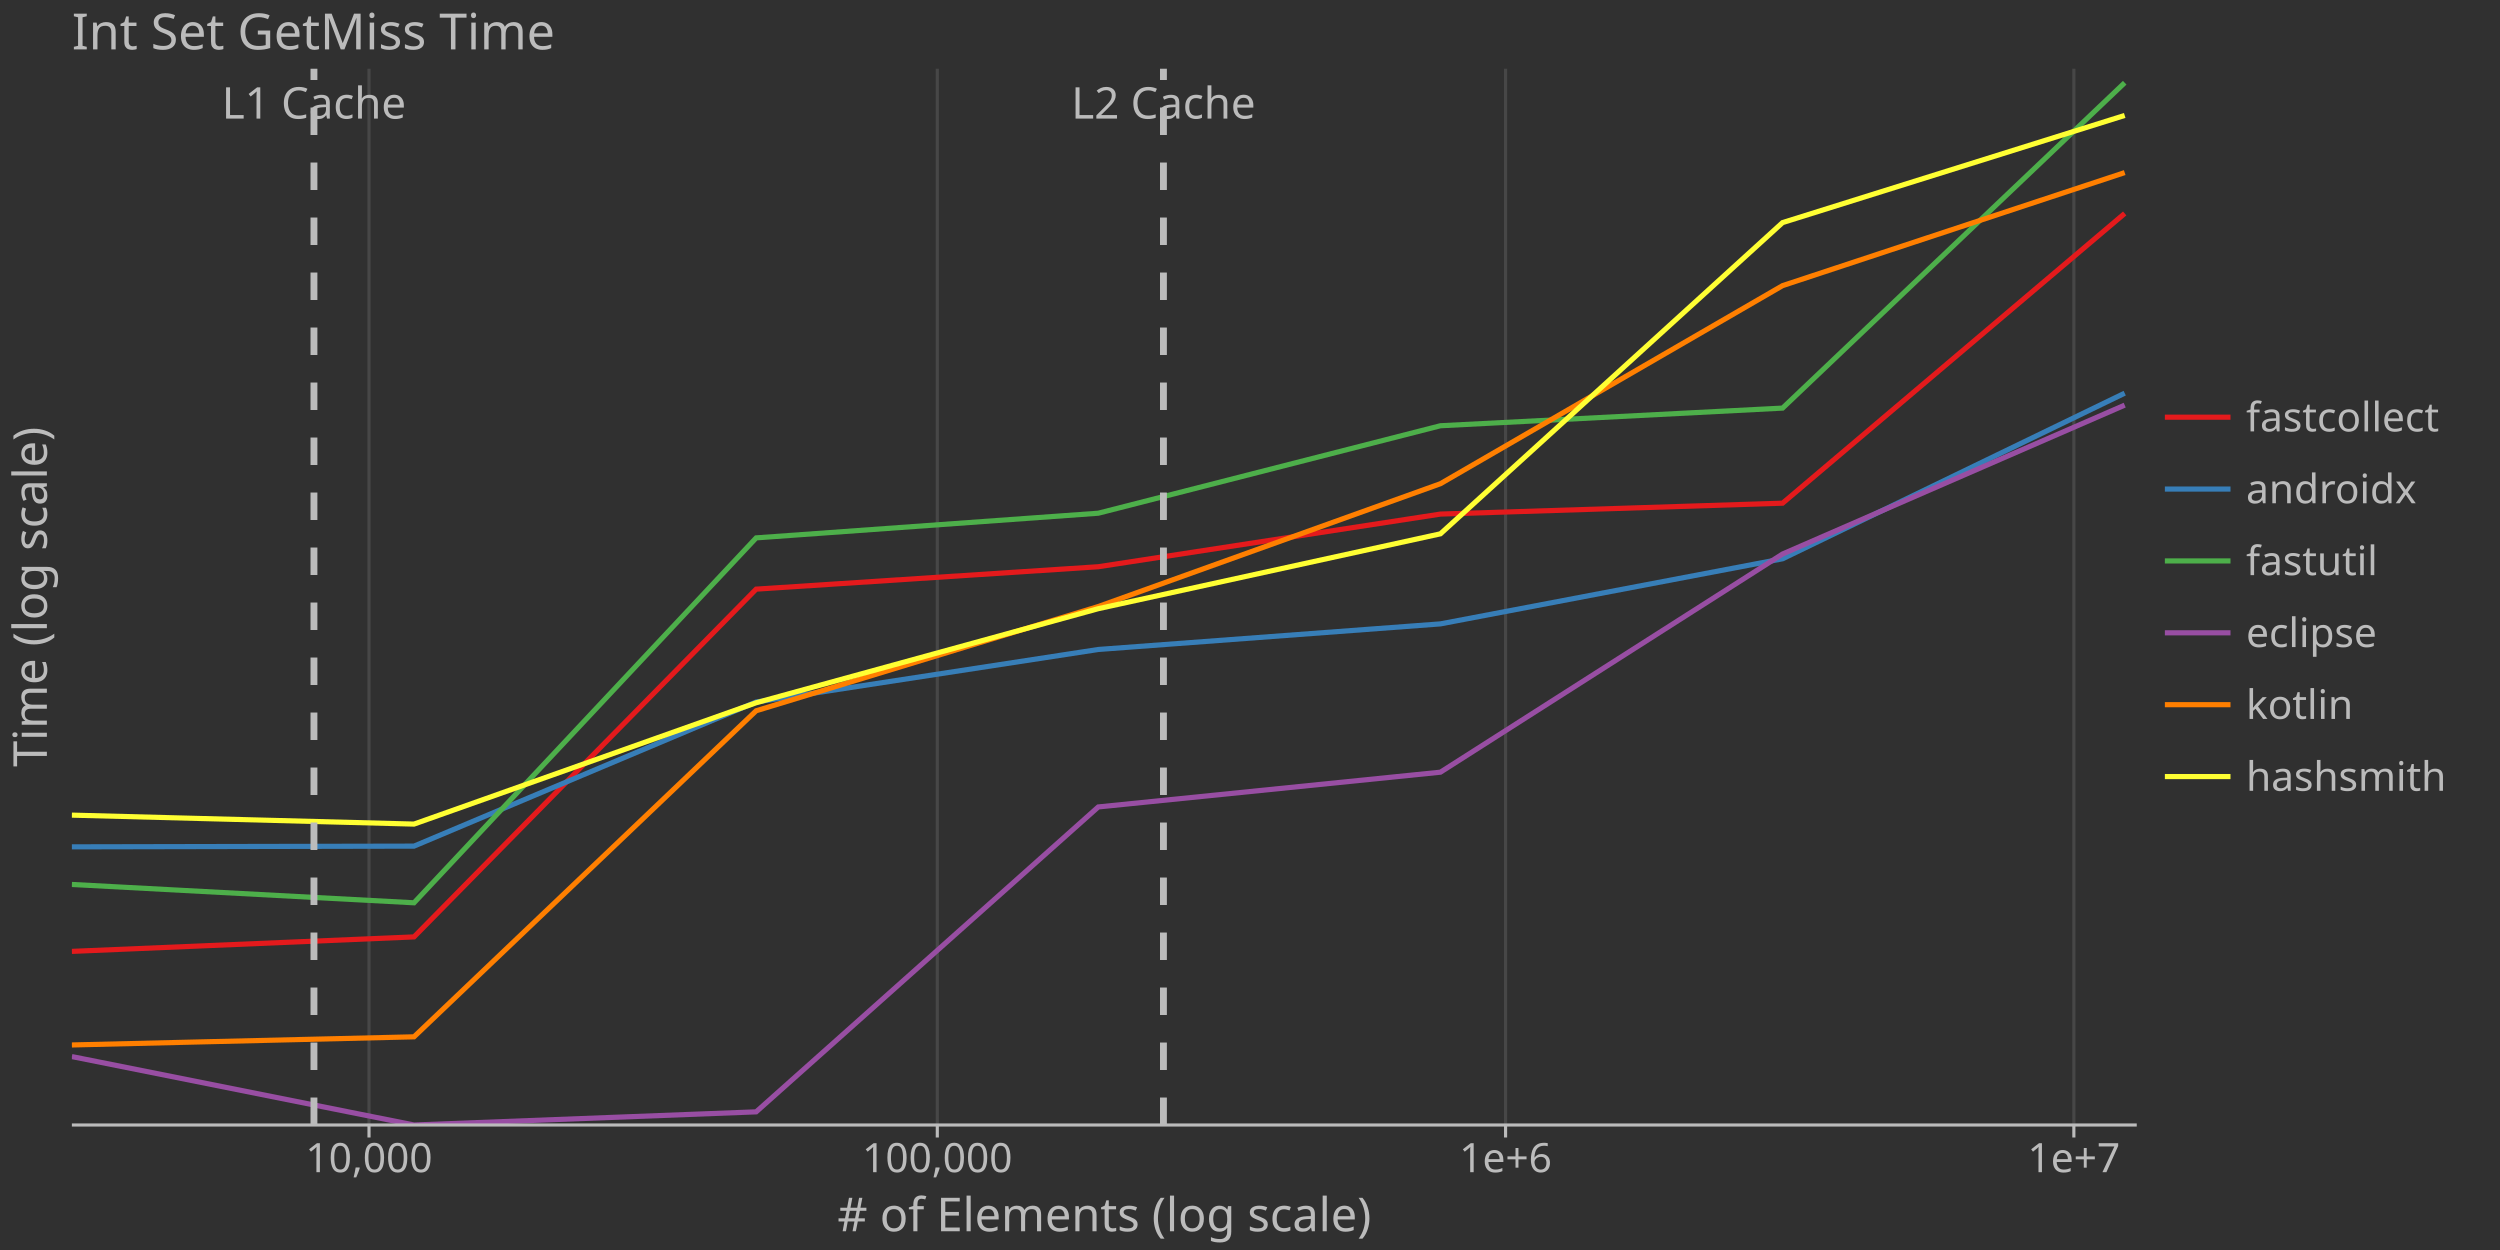
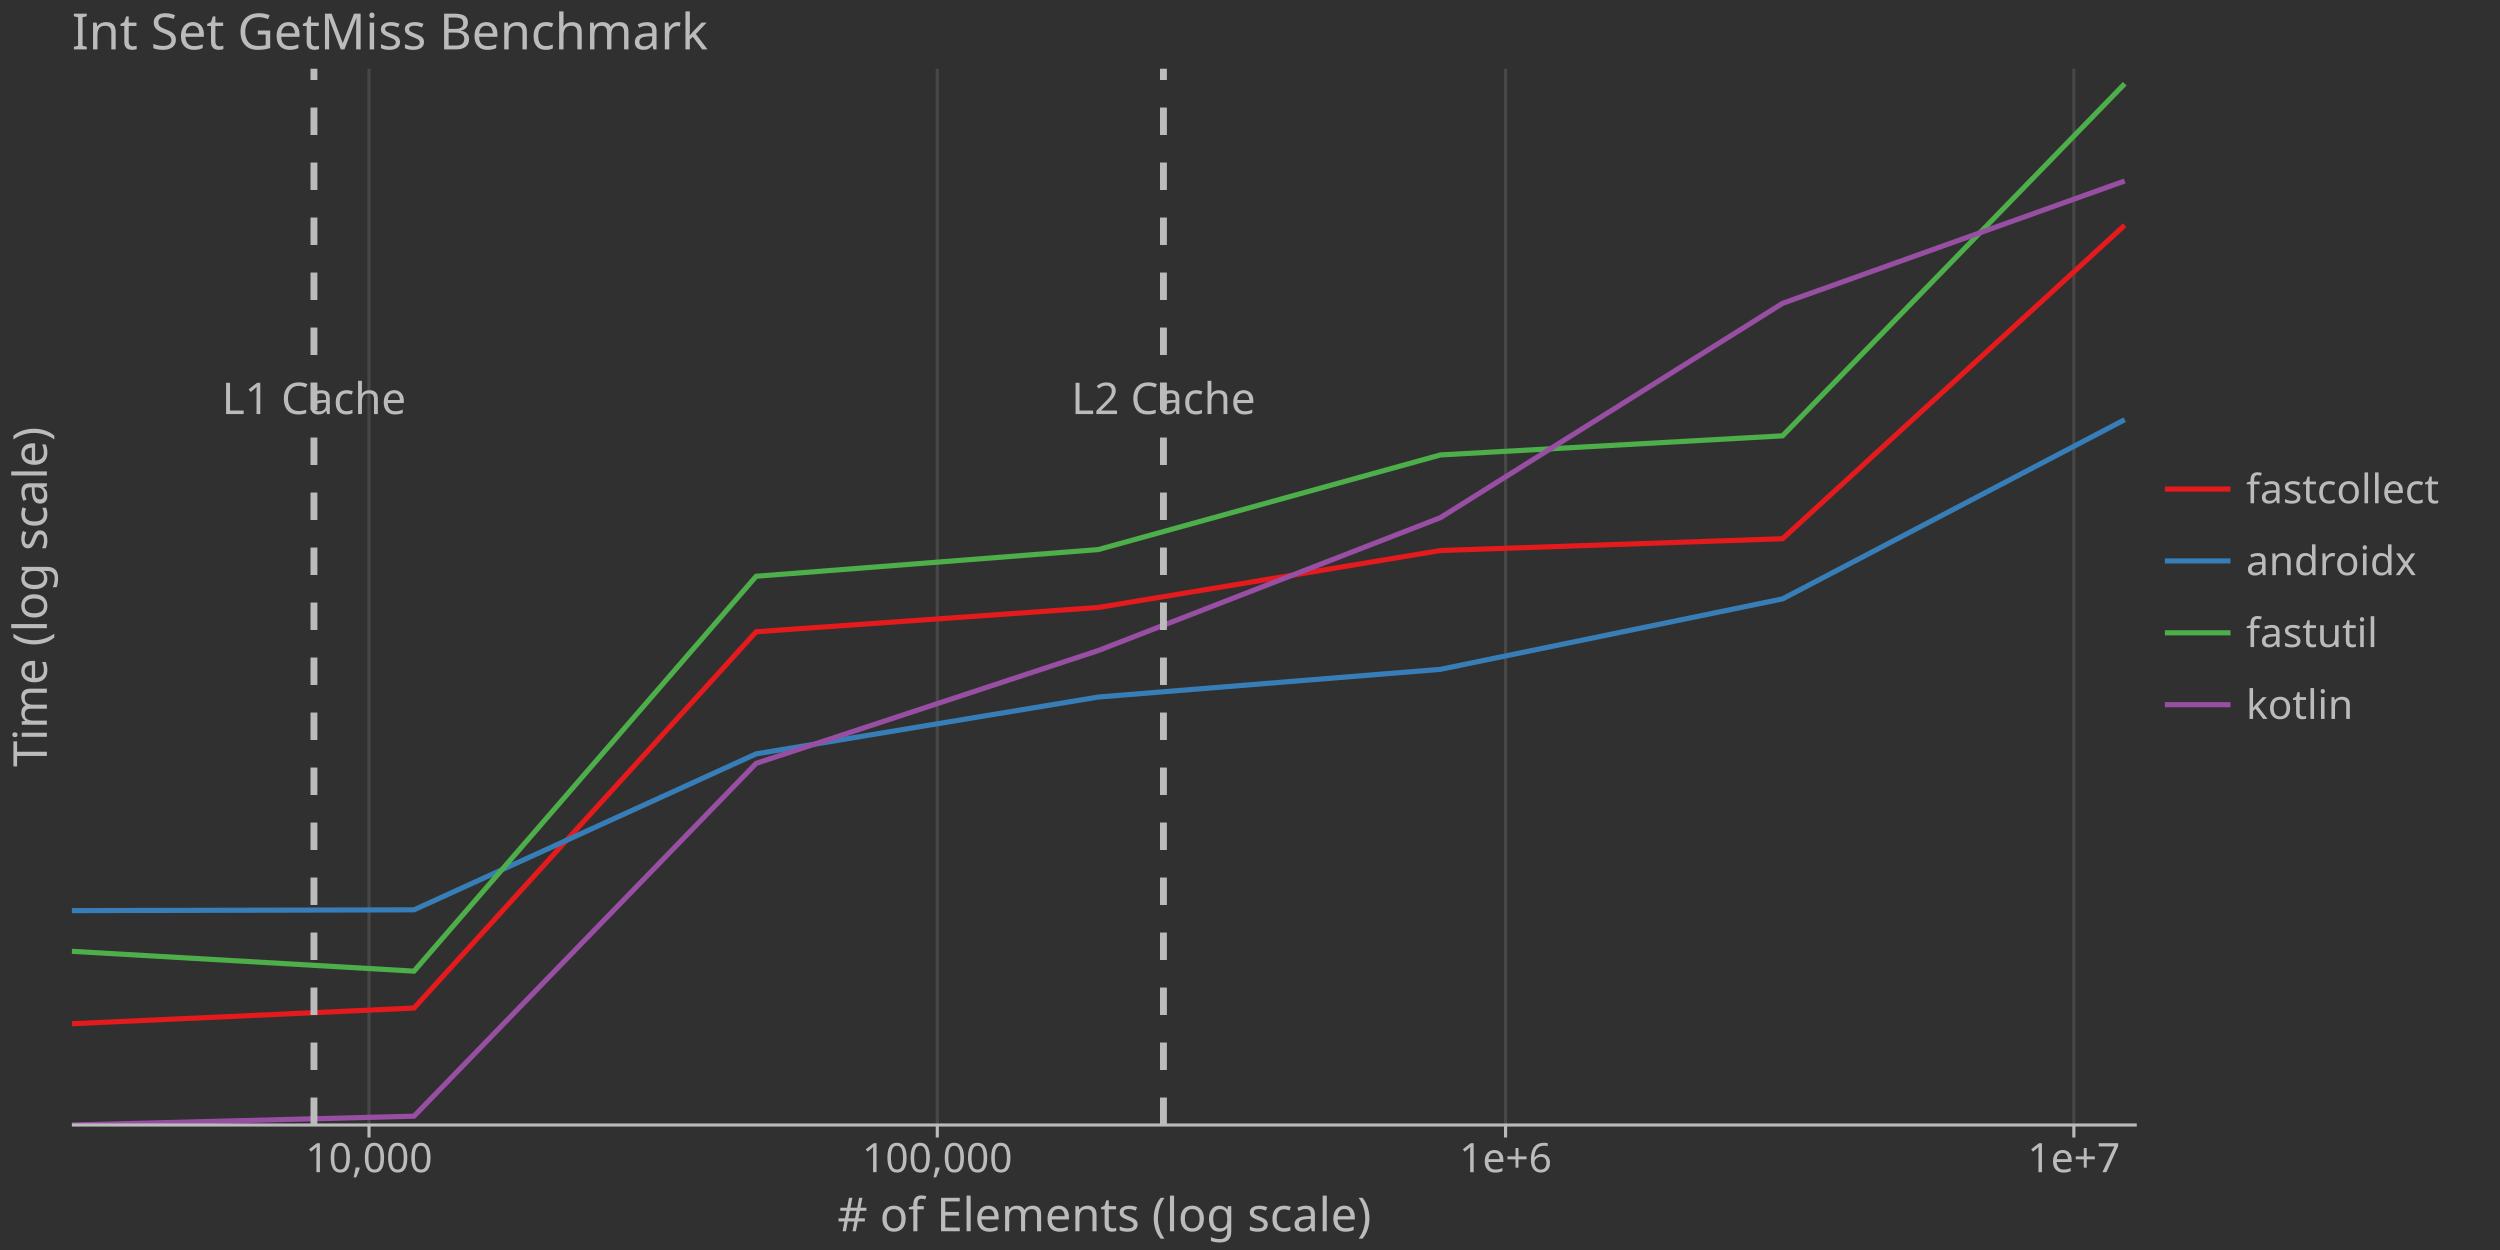
<svg xmlns="http://www.w3.org/2000/svg" display="block" class="plt-container" width="800.0" height="400.0">
  <style type="text/css">
  .plt-container {
   font-family: sans-serif;
   user-select: none;
   -webkit-user-select: none;
   -moz-user-select: none;
   -ms-user-select: none;
}
text {
   text-rendering: optimizeLegibility;
}
- #pgegakI .plot-title {
+ #ppOoU9R .plot-title {
fill: #bbbbbb;
font-weight: normal;
   font-style: normal;font-family: sans-serif;
font-size: 16.0px;

}
- #pgegakI .plot-subtitle {
+ #ppOoU9R .plot-subtitle {
fill: #bbbbbb;
font-weight: normal;
   font-style: normal;font-family: sans-serif;
font-size: 15.0px;

}
- #pgegakI .plot-caption {
- fill: #bbbbbb;
- font-weight: normal;
-    font-style: normal;font-family: sans-serif;
- font-size: 13.0px;
- 
- }
- #pgegakI .hyperlink-element {
+ #ppOoU9R .plot-caption {
+ fill: #bbbbbb;
+ font-weight: normal;
+    font-style: normal;font-family: sans-serif;
+ font-size: 13.0px;
+ 
+ }
+ #ppOoU9R .hyperlink-element {
fill: #118ed8;
font-weight: normal;
   font-style: normal;
}
- #pgegakI .legend-title {
+ #ppOoU9R .legend-title {
fill: #bbbbbb;
font-weight: normal;
   font-style: normal;font-family: sans-serif;
font-size: 15.0px;

}
- #pgegakI .legend-item {
- fill: #bbbbbb;
- font-weight: normal;
-    font-style: normal;font-family: sans-serif;
- font-size: 13.0px;
- 
- }
- #pgegakI .axis-title-x {
+ #ppOoU9R .legend-item {
+ fill: #bbbbbb;
+ font-weight: normal;
+    font-style: normal;font-family: sans-serif;
+ font-size: 13.0px;
+ 
+ }
+ #ppOoU9R .axis-title-x {
fill: #bbbbbb;
font-weight: normal;
   font-style: normal;font-family: sans-serif;
font-size: 15.0px;

}
- #pgegakI .axis-text-x {
- fill: #bbbbbb;
- font-weight: normal;
-    font-style: normal;font-family: sans-serif;
- font-size: 13.0px;
- 
- }
- #dJd4njr .axis-tooltip-text-x {
+ #ppOoU9R .axis-text-x {
+ fill: #bbbbbb;
+ font-weight: normal;
+    font-style: normal;font-family: sans-serif;
+ font-size: 13.0px;
+ 
+ }
+ #dW7QCdy .axis-tooltip-text-x {
fill: #303030;
font-weight: normal;
   font-style: normal;font-family: sans-serif;
font-size: 13.0px;

}
- #pgegakI .axis-title-y {
+ #ppOoU9R .axis-title-y {
fill: #bbbbbb;
font-weight: normal;
   font-style: normal;font-family: sans-serif;
font-size: 15.0px;

}
- #pgegakI .axis-text-y {
- fill: #bbbbbb;
- font-weight: normal;
-    font-style: normal;font-family: sans-serif;
- font-size: 13.0px;
- 
- }
- #dJd4njr .axis-tooltip-text-y {
+ #ppOoU9R .axis-text-y {
+ fill: #bbbbbb;
+ font-weight: normal;
+    font-style: normal;font-family: sans-serif;
+ font-size: 13.0px;
+ 
+ }
+ #dW7QCdy .axis-tooltip-text-y {
fill: #303030;
font-weight: normal;
   font-style: normal;font-family: sans-serif;
font-size: 13.0px;

}
- #pgegakI .facet-strip-text-x {
- fill: #bbbbbb;
- font-weight: normal;
-    font-style: normal;font-family: sans-serif;
- font-size: 13.0px;
- 
- }
- #pgegakI .facet-strip-text-y {
- fill: #bbbbbb;
- font-weight: normal;
-    font-style: normal;font-family: sans-serif;
- font-size: 13.0px;
- 
- }
- #dJd4njr .tooltip-text {
- fill: #bbbbbb;
- font-weight: normal;
-    font-style: normal;font-family: sans-serif;
- font-size: 13.0px;
- 
- }
- #dJd4njr .tooltip-title {
+ #ppOoU9R .facet-strip-text-x {
+ fill: #bbbbbb;
+ font-weight: normal;
+    font-style: normal;font-family: sans-serif;
+ font-size: 13.0px;
+ 
+ }
+ #ppOoU9R .facet-strip-text-y {
+ fill: #bbbbbb;
+ font-weight: normal;
+    font-style: normal;font-family: sans-serif;
+ font-size: 13.0px;
+ 
+ }
+ #dW7QCdy .tooltip-text {
+ fill: #bbbbbb;
+ font-weight: normal;
+    font-style: normal;font-family: sans-serif;
+ font-size: 13.0px;
+ 
+ }
+ #dW7QCdy .tooltip-title {
fill: #bbbbbb;
font-weight: bold;
   font-style: normal;font-family: sans-serif;
font-size: 13.0px;

}
- #dJd4njr .tooltip-label {
+ #dW7QCdy .tooltip-label {
fill: #bbbbbb;
font-weight: bold;
   font-style: normal;font-family: sans-serif;
font-size: 13.0px;

}

  </style>
-   <g id="pgegakI">
+   <g id="ppOoU9R">
    <path fill-rule="evenodd" fill="rgb(48,48,48)" fill-opacity="1.0" d="M0.0 0.0 L0.0 400.0 L800.0 400.0 L800.0 0.0 Z">
    </path>
    <g transform="translate(21.0 22.0 ) ">
      <g>
        <g transform="translate(2.0 0.0 ) ">
          <g>
            <line x1="95.085" y1="0.0" x2="95.085" y2="338.0" stroke="rgb(71,71,71)" stroke-opacity="1.0" stroke-width="1.0" fill="none">
            </line>
            <line x1="276.935" y1="0.0" x2="276.935" y2="338.0" stroke="rgb(71,71,71)" stroke-opacity="1.0" stroke-width="1.0" fill="none">
            </line>
            <line x1="458.785" y1="0.0" x2="458.785" y2="338.0" stroke="rgb(71,71,71)" stroke-opacity="1.0" stroke-width="1.0" fill="none">
            </line>
            <line x1="640.634" y1="0.0" x2="640.634" y2="338.0" stroke="rgb(71,71,71)" stroke-opacity="1.0" stroke-width="1.0" fill="none">
            </line>
          </g>
        </g>
        <g transform="translate(2.0 0.0 ) ">
          <g>
          </g>
        </g>
      </g>
-       <g clip-path="url(#cFLufzx)" clip-bounds-jfx="[rect (2.0, 0.0), (660.759, 338.0)]">
+       <g clip-path="url(#cKIlaaN)" clip-bounds-jfx="[rect (2.0, 0.0), (660.759, 338.0)]">
        <g transform="translate(2.0 0.0 ) ">
          <g>
            <g>
              <g>
-                 <path d="M0.0 282.441 L0.0 282.441 L109.484 277.809 L218.969 166.526 L328.453 159.354 L437.938 142.505 L547.422 139.018 L656.906 46.303 " fill="none" stroke-width="1.65" stroke="rgb(228,26,28)" stroke-opacity="1.0">
+                 <path d="M0.0 305.592 L0.0 305.592 L109.484 300.579 L218.969 180.157 L328.453 172.397 L437.938 154.164 L547.422 150.39 L656.906 50.061 " fill="none" stroke-width="1.65" stroke="rgb(228,26,28)" stroke-opacity="1.0">
                </path>
              </g>
              <g>
-                 <path d="M0.0 248.992 L0.0 248.992 L109.484 248.76 L218.969 202.637 L328.453 185.832 L437.938 177.641 L547.422 156.81 L656.906 103.811 " fill="none" stroke-width="1.65" stroke="rgb(55,126,184)" stroke-opacity="1.0">
+                 <path d="M0.0 269.397 L0.0 269.397 L109.484 269.145 L218.969 219.234 L328.453 201.049 L437.938 192.185 L547.422 169.644 L656.906 112.293 " fill="none" stroke-width="1.65" stroke="rgb(55,126,184)" stroke-opacity="1.0">
                </path>
              </g>
              <g>
-                 <path d="M0.0 261.026 L0.0 261.026 L109.484 266.895 L218.969 150.12 L328.453 142.226 L437.938 114.239 L547.422 108.591 L656.906 4.475 " fill="none" stroke-width="1.65" stroke="rgb(77,175,74)" stroke-opacity="1.0">
+                 <path d="M0.0 282.419 L0.0 282.419 L109.484 288.769 L218.969 162.404 L328.453 153.862 L437.938 123.577 L547.422 117.465 L656.906 4.798 " fill="none" stroke-width="1.65" stroke="rgb(77,175,74)" stroke-opacity="1.0">
                </path>
              </g>
              <g>
-                 <path d="M0.0 316.109 L0.0 316.109 L109.484 338.0 L218.969 333.79 L328.453 236.221 L437.938 225.1 L547.422 155.278 L656.906 107.643 " fill="none" stroke-width="1.65" stroke="rgb(152,78,163)" stroke-opacity="1.0">
-                 </path>
-               </g>
-               <g>
-                 <path d="M0.0 312.389 L0.0 312.389 L109.484 309.781 L218.969 205.445 L328.453 172.085 L437.938 132.788 L547.422 69.404 L656.906 33.229 " fill="none" stroke-width="1.65" stroke="rgb(255,127,0)" stroke-opacity="1.0">
-                 </path>
-               </g>
-               <g>
-                 <path d="M0.0 238.842 L0.0 238.842 L109.484 241.709 L218.969 202.88 L328.453 172.778 L437.938 148.821 L547.422 49.231 L656.906 14.941 " fill="none" stroke-width="1.65" stroke="rgb(255,255,51)" stroke-opacity="1.0">
+                 <path d="M0.0 338.0 L0.0 338.0 L109.484 335.178 L218.969 222.273 L328.453 186.173 L437.938 143.649 L547.422 75.059 L656.906 35.913 " fill="none" stroke-width="1.65" stroke="rgb(152,78,163)" stroke-opacity="1.0">
                </path>
              </g>
            </g>
            <g>
              <line x1="77.462" y1="338.0" x2="77.462" y2="0.0" stroke="rgb(187,187,187)" stroke-opacity="1.0" fill="none" stroke-width="2.2" stroke-dasharray="8.8,8.8" stroke-dashoffset="0.0">
              </line>
            </g>
            <g>
-               <g transform="rotate(0.0 77.46225 11.75253 ) ">
-                 <g transform="translate(77.46225 15.95253 ) ">
+               <g transform="rotate(0.0 77.46225 106.296 ) ">
+                 <g transform="translate(77.46225 110.496 ) ">
                  <text style="fill:#bbbbbb;font-size:14.0px;font-family:sans-serif;" fill-opacity="1.0" y="0.0" text-anchor="middle">
                    <tspan>L1 Cache</tspan>
                  </text>
                </g>
              </g>
            </g>
            <g>
              <line x1="349.3" y1="338.0" x2="349.3" y2="0.0" stroke="rgb(187,187,187)" stroke-opacity="1.0" fill="none" stroke-width="2.2" stroke-dasharray="8.8,8.8" stroke-dashoffset="0.0">
              </line>
            </g>
            <g>
-               <g transform="rotate(0.0 349.3002 11.75253 ) ">
-                 <g transform="translate(349.3002 15.95253 ) ">
+               <g transform="rotate(0.0 349.3002 106.296 ) ">
+                 <g transform="translate(349.3002 110.496 ) ">
                  <text style="fill:#bbbbbb;font-size:14.0px;font-family:sans-serif;" fill-opacity="1.0" y="0.0" text-anchor="middle">
                    <tspan>L2 Cache</tspan>
                  </text>
                </g>
              </g>
            </g>
          </g>
        </g>
        <defs>
-           <clipPath id="cGJ0sWj">
-             <rect x="2.0" y="0.0" width="660.759" height="338.0">
-             </rect>
-           </clipPath>
-         </defs>
-         <defs>
-           <clipPath id="cn4Zyiv">
-             <rect x="2.0" y="0.0" width="660.759" height="338.0">
-             </rect>
-           </clipPath>
-         </defs>
-         <defs>
-           <clipPath id="cx0NeAq">
-             <rect x="2.0" y="0.0" width="660.759" height="338.0">
-             </rect>
-           </clipPath>
-         </defs>
-         <defs>
-           <clipPath id="cWWlyCT">
-             <rect x="2.0" y="0.0" width="660.759" height="338.0">
-             </rect>
-           </clipPath>
-         </defs>
-         <defs>
-           <clipPath id="cFLufzx">
+           <clipPath id="cJCXuTo">
+             <rect x="2.0" y="0.0" width="660.759" height="338.0">
+             </rect>
+           </clipPath>
+         </defs>
+         <defs>
+           <clipPath id="cWwl5Ud">
+             <rect x="2.0" y="0.0" width="660.759" height="338.0">
+             </rect>
+           </clipPath>
+         </defs>
+         <defs>
+           <clipPath id="cDZq3Yx">
+             <rect x="2.0" y="0.0" width="660.759" height="338.0">
+             </rect>
+           </clipPath>
+         </defs>
+         <defs>
+           <clipPath id="cGkBlnO">
+             <rect x="2.0" y="0.0" width="660.759" height="338.0">
+             </rect>
+           </clipPath>
+         </defs>
+         <defs>
+           <clipPath id="cKIlaaN">
            <rect x="2.0" y="0.0" width="660.759" height="338.0">
            </rect>
          </clipPath>
        </defs>
      </g>
      <g>
        <g transform="translate(2.0 338.0 ) ">
          <g transform="translate(95.0853 0.0 ) ">
            <line stroke-width="1.0" stroke="rgb(187,187,187)" stroke-opacity="1.0" x2="0.0" y2="4.0">
            </line>
            <g transform="translate(0.0 6.0 ) ">
              <text class="axis-text-x" text-anchor="middle" dy="0.7em" y="0.0">
                <tspan>10,000</tspan>
              </text>
            </g>
          </g>
          <g transform="translate(276.9349 0.0 ) ">
            <line stroke-width="1.0" stroke="rgb(187,187,187)" stroke-opacity="1.0" x2="0.0" y2="4.0">
            </line>
            <g transform="translate(0.0 6.0 ) ">
              <text class="axis-text-x" text-anchor="middle" dy="0.7em" y="0.0">
                <tspan>100,000</tspan>
              </text>
            </g>
          </g>
          <g transform="translate(458.7845 0.0 ) ">
            <line stroke-width="1.0" stroke="rgb(187,187,187)" stroke-opacity="1.0" x2="0.0" y2="4.0">
            </line>
            <g transform="translate(0.0 6.0 ) ">
              <text class="axis-text-x" text-anchor="middle" dy="0.7em" y="0.0">
                <tspan>1e+6</tspan>
              </text>
            </g>
          </g>
          <g transform="translate(640.6341 0.0 ) ">
            <line stroke-width="1.0" stroke="rgb(187,187,187)" stroke-opacity="1.0" x2="0.0" y2="4.0">
            </line>
            <g transform="translate(0.0 6.0 ) ">
              <text class="axis-text-x" text-anchor="middle" dy="0.7em" y="0.0">
                <tspan>1e+7</tspan>
              </text>
            </g>
          </g>
          <line x1="0.0" y1="0.0" x2="660.759" y2="0.0" stroke-width="1.0" stroke="rgb(187,187,187)" stroke-opacity="1.0">
          </line>
        </g>
        <g transform="translate(2.0 0.0 ) ">
        </g>
      </g>
    </g>
    <g transform="translate(23.0 15.8 ) ">
      <text class="plot-title" y="0.0">
-         <tspan>Int Set GetMiss Time</tspan>
+         <tspan>Int Set GetMiss Benchmark</tspan>
      </text>
    </g>
    <g transform="translate(15.0 191.0 ) rotate(-90.0 ) ">
      <text class="axis-title-y" y="0.0" text-anchor="middle">
        <tspan>Time (log scale)</tspan>
      </text>
    </g>
    <g transform="translate(353.3793 394.0 ) ">
      <text class="axis-title-x" y="0.0" text-anchor="middle">
        <tspan># of Elements (log scale)</tspan>
      </text>
    </g>
-     <g transform="translate(686.7586 117.0 ) ">
-       <rect x="0.0" y="0.0" height="148.0" width="110.241" stroke="rgb(187,187,187)" stroke-opacity="1.0" stroke-width="0.0" fill="rgb(48,48,48)" fill-opacity="1.0">
+     <g transform="translate(686.7586 140.0 ) ">
+       <rect x="0.0" y="0.0" height="102.0" width="110.241" stroke="rgb(187,187,187)" stroke-opacity="1.0" stroke-width="0.0" fill="rgb(48,48,48)" fill-opacity="1.0">
      </rect>
      <g transform="translate(5.0 5.0 ) ">
        <g transform="">
          <g transform="">
            <g>
              <g transform="translate(1.0 1.0 ) ">
                <g>
                  <line x1="0.0" y1="10.5" x2="21.0" y2="10.5" stroke="rgb(228,26,28)" stroke-opacity="1.0" fill="rgb(48,48,48)" fill-opacity="1.0" stroke-width="1.65">
                  </line>
                </g>
              </g>
            </g>
            <g transform="translate(26.9903 11.5 ) ">
              <text class="legend-item" y="0.0" dy="0.35em">
                <tspan>fastcollect</tspan>
              </text>
            </g>
          </g>
          <g transform="translate(0.0 23.0 ) ">
            <g>
              <g transform="translate(1.0 1.0 ) ">
                <g>
                  <line x1="0.0" y1="10.5" x2="21.0" y2="10.5" stroke="rgb(55,126,184)" stroke-opacity="1.0" fill="rgb(48,48,48)" fill-opacity="1.0" stroke-width="1.65">
                  </line>
                </g>
              </g>
            </g>
            <g transform="translate(26.9903 11.5 ) ">
              <text class="legend-item" y="0.0" dy="0.35em">
                <tspan>androidx</tspan>
              </text>
            </g>
          </g>
          <g transform="translate(0.0 46.0 ) ">
            <g>
              <g transform="translate(1.0 1.0 ) ">
                <g>
                  <line x1="0.0" y1="10.5" x2="21.0" y2="10.5" stroke="rgb(77,175,74)" stroke-opacity="1.0" fill="rgb(48,48,48)" fill-opacity="1.0" stroke-width="1.65">
                  </line>
                </g>
              </g>
            </g>
            <g transform="translate(26.9903 11.5 ) ">
              <text class="legend-item" y="0.0" dy="0.35em">
                <tspan>fastutil</tspan>
              </text>
            </g>
          </g>
          <g transform="translate(0.0 69.0 ) ">
            <g>
              <g transform="translate(1.0 1.0 ) ">
                <g>
                  <line x1="0.0" y1="10.5" x2="21.0" y2="10.5" stroke="rgb(152,78,163)" stroke-opacity="1.0" fill="rgb(48,48,48)" fill-opacity="1.0" stroke-width="1.65">
                  </line>
                </g>
              </g>
            </g>
            <g transform="translate(26.9903 11.5 ) ">
              <text class="legend-item" y="0.0" dy="0.35em">
-                 <tspan>eclipse</tspan>
-               </text>
-             </g>
-           </g>
-           <g transform="translate(0.0 92.0 ) ">
-             <g>
-               <g transform="translate(1.0 1.0 ) ">
-                 <g>
-                   <line x1="0.0" y1="10.5" x2="21.0" y2="10.5" stroke="rgb(255,127,0)" stroke-opacity="1.0" fill="rgb(48,48,48)" fill-opacity="1.0" stroke-width="1.65">
-                   </line>
-                 </g>
-               </g>
-             </g>
-             <g transform="translate(26.9903 11.5 ) ">
-               <text class="legend-item" y="0.0" dy="0.35em">
                <tspan>kotlin</tspan>
-               </text>
-             </g>
-           </g>
-           <g transform="translate(0.0 115.0 ) ">
-             <g>
-               <g transform="translate(1.0 1.0 ) ">
-                 <g>
-                   <line x1="0.0" y1="10.5" x2="21.0" y2="10.5" stroke="rgb(255,255,51)" stroke-opacity="1.0" fill="rgb(48,48,48)" fill-opacity="1.0" stroke-width="1.65">
-                   </line>
-                 </g>
-               </g>
-             </g>
-             <g transform="translate(26.9903 11.5 ) ">
-               <text class="legend-item" y="0.0" dy="0.35em">
-                 <tspan>hashsmith</tspan>
              </text>
            </g>
          </g>
        </g>
      </g>
    </g>
    <path fill="rgb(0,0,0)" fill-opacity="0.0" stroke="rgb(187,187,187)" stroke-opacity="1.0" stroke-width="0.0" d="M0.0 0.0 L0.0 400.0 L800.0 400.0 L800.0 0.0 Z" pointer-events="none">
    </path>
  </g>
-   <g id="dJd4njr">
+   <g id="dW7QCdy">
  </g>
</svg>
